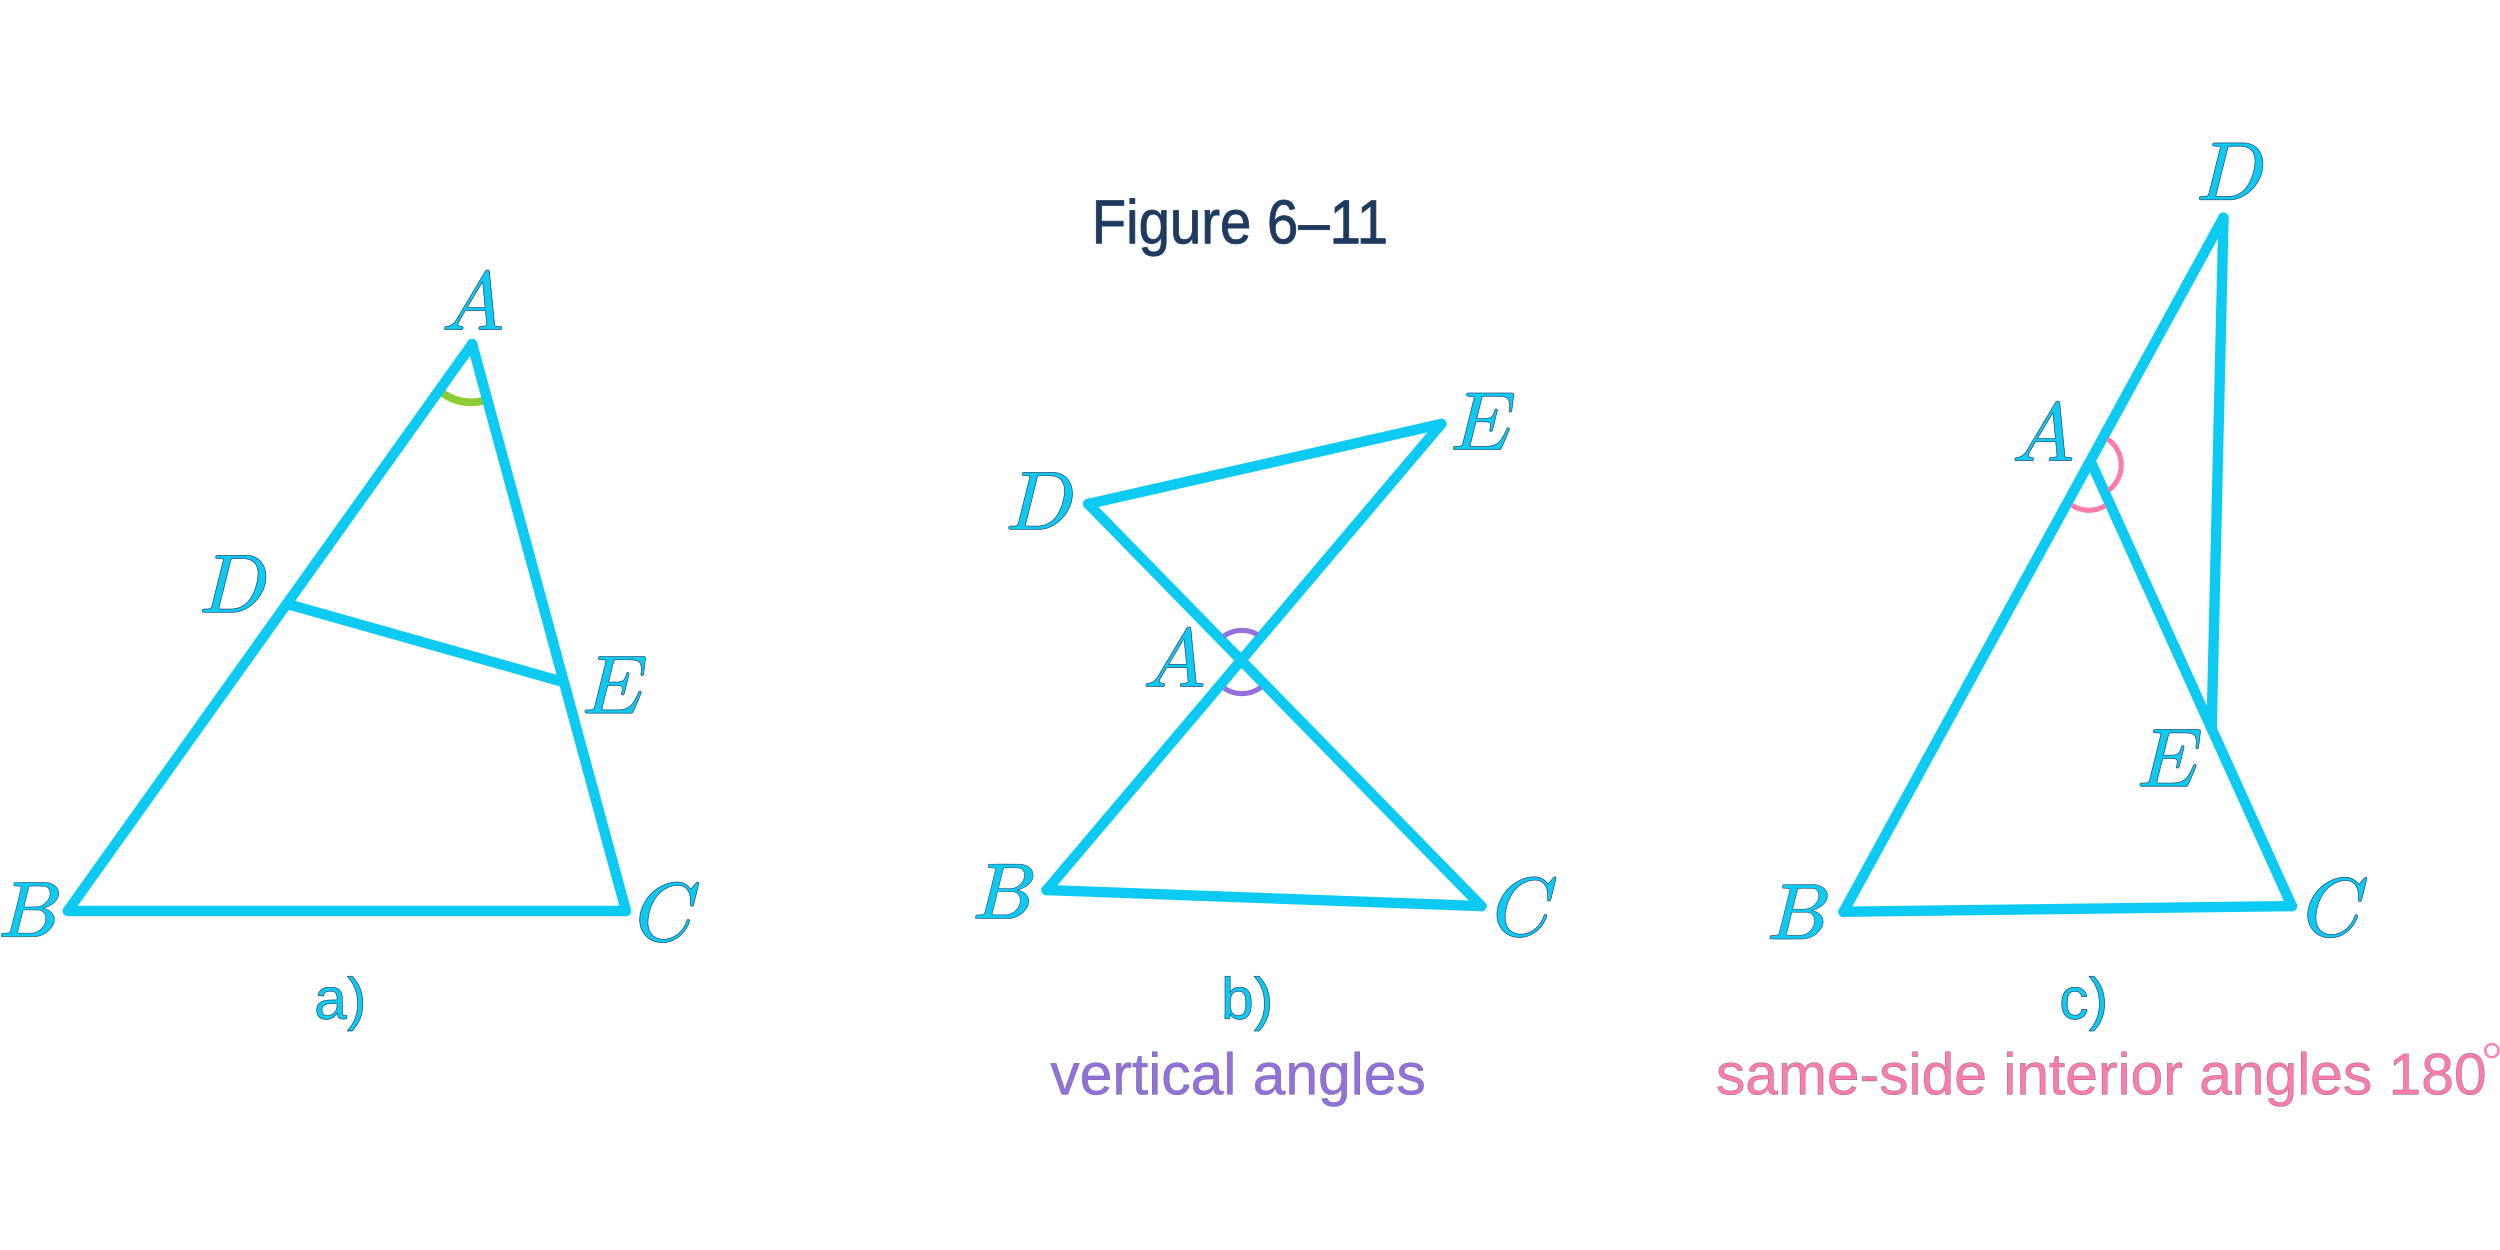
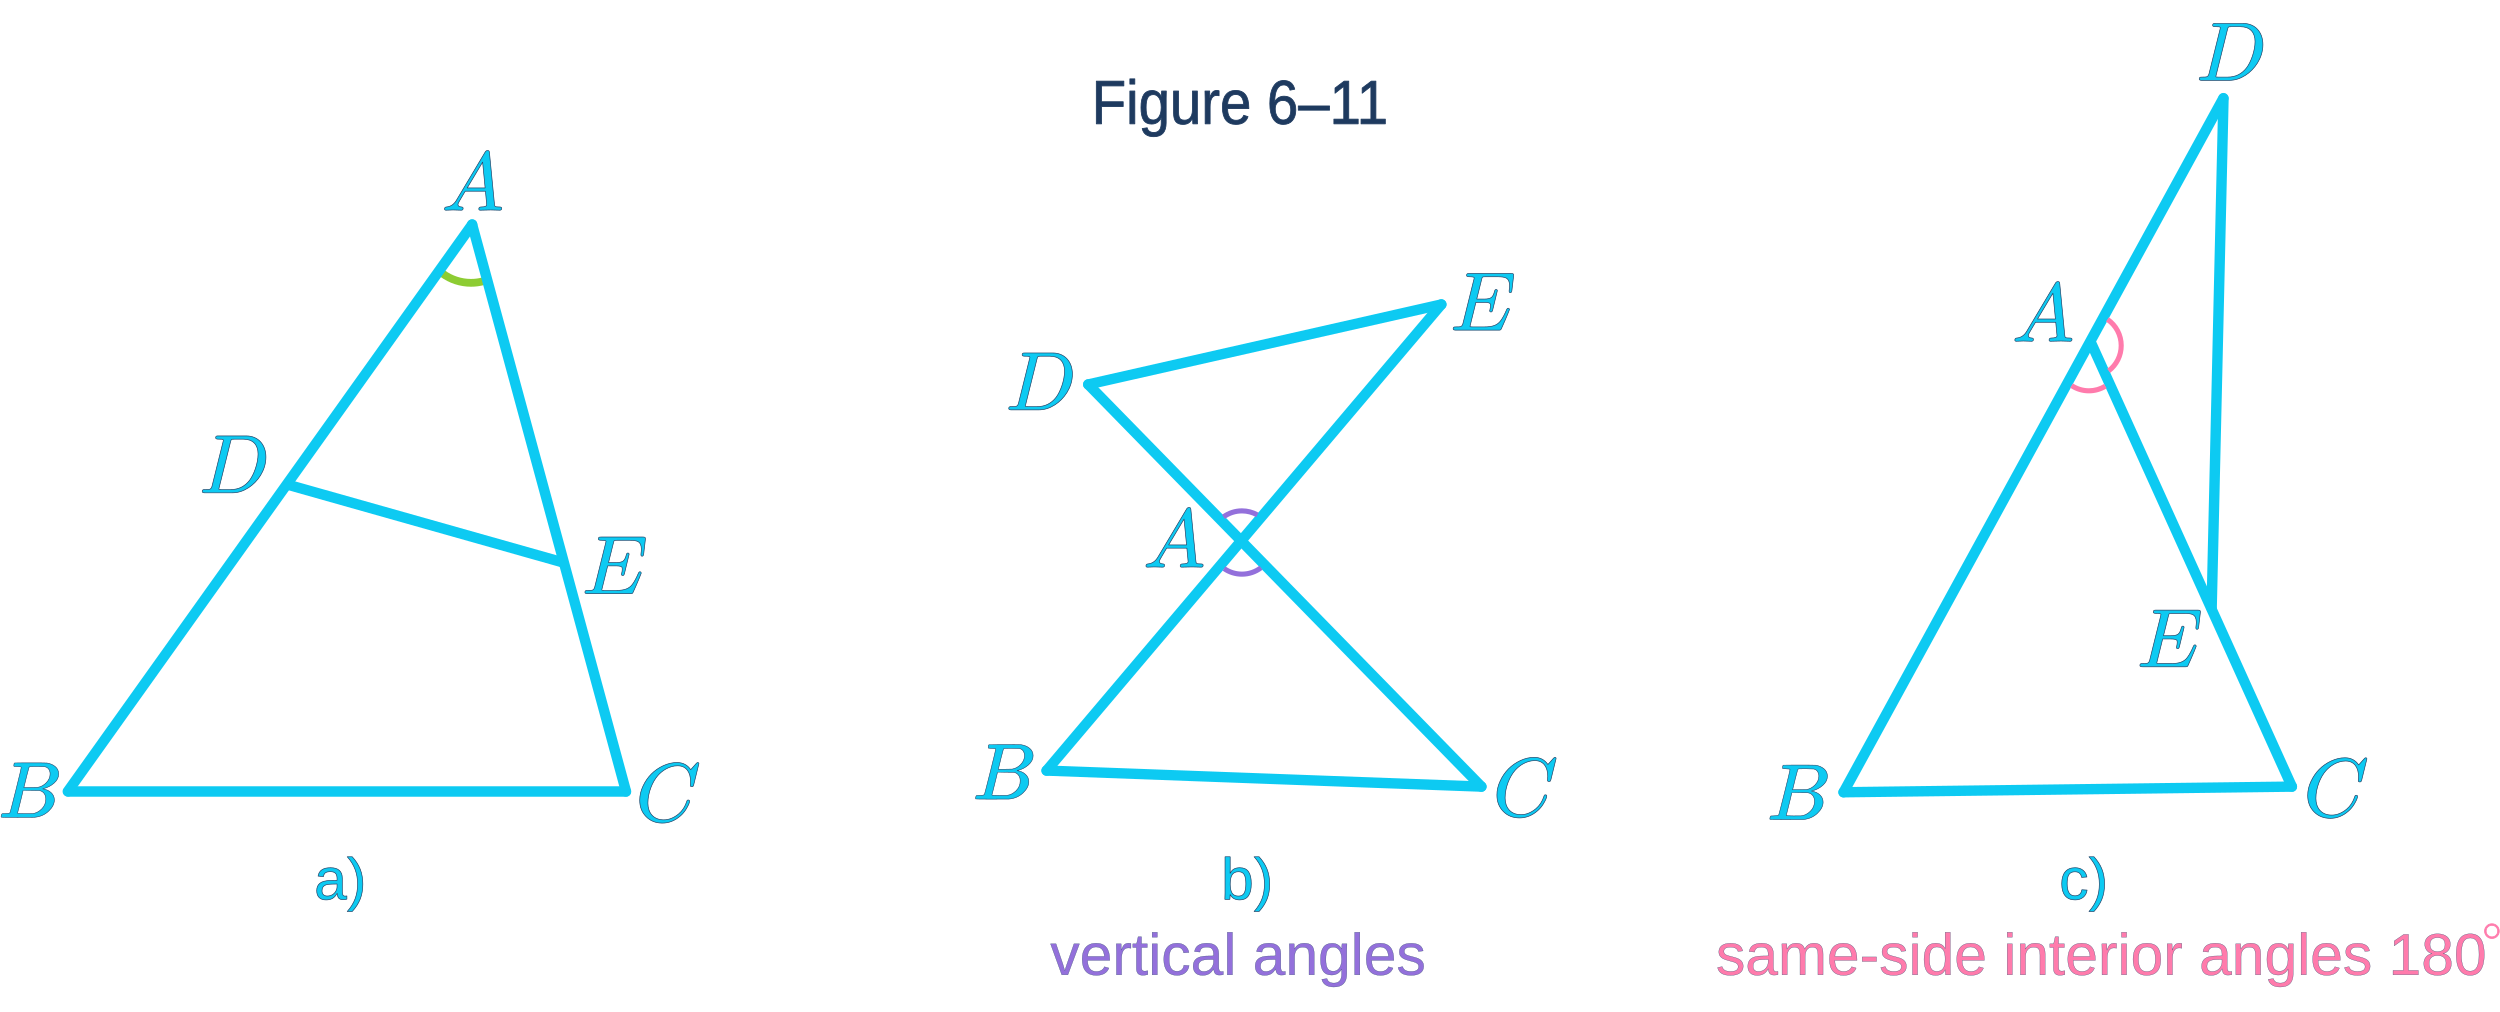
- <svg xmlns="http://www.w3.org/2000/svg" width="512" height="256" viewBox="0 0 3835 1480" version="1.1" xml:space="preserve" style="fill-rule:evenodd;clip-rule:evenodd;stroke-linejoin:round;stroke-miterlimit:2;">
+ <svg xmlns="http://www.w3.org/2000/svg" width="680" height="275" viewBox="0 0 3835 1480" version="1.1" xml:space="preserve" style="fill-rule:evenodd;clip-rule:evenodd;stroke-linejoin:round;stroke-miterlimit:2;">
  <g>
    <g>
      <path id="MJX-51-NCM-I-1D434" d="M694.973,286.614c2.301,0 10.226,0.384 12.655,0.384c1.917,-0 2.812,-1.023 2.812,-2.94c0,-1.15 -0.767,-1.917 -2.428,-2.045c-3.707,-0.128 -5.497,-1.406 -5.497,-3.835c0,-1.151 1.15,-3.707 3.579,-7.542c3.451,-5.752 5.88,-9.97 7.542,-12.783l31.062,0c-0,0.895 0.128,2.685 0.511,5.497c0.895,9.331 1.406,14.444 1.406,15.084c0,2.428 -2.812,3.579 -8.564,3.579c-2.429,-0 -3.579,1.022 -3.579,3.068c-0,1.278 0.767,1.917 2.301,1.917c3.067,-0 12.782,-0.384 15.85,-0.384c2.557,0 11.632,0.384 14.189,0.384c1.917,-0 2.812,-1.023 2.812,-3.068c0,-1.278 -1.15,-1.917 -3.451,-1.917c-3.579,-0 -5.753,-0.256 -6.392,-0.639c-0.639,-0.384 -1.15,-1.534 -1.278,-3.452l-7.67,-78.997c-0.383,-2.428 -0.255,-3.451 -2.94,-3.451c-1.533,0 -2.812,0.767 -3.706,2.429l-43.973,73.756c-3.835,6.391 -8.948,9.842 -15.211,10.354c-2.045,0.128 -3.068,1.15 -3.068,3.068c-0,1.278 0.767,1.917 2.173,1.917c2.045,-0 8.82,-0.384 10.865,-0.384m45.379,-73.372l3.835,39.626l-27.483,0l23.648,-39.626Z" style="fill:#0dcaf2;fill-rule:nonzero;stroke:#1e3a5f;stroke-width:1px;" />
    </g>
  </g>
  <g>
    <g>
      <path id="MJX-51-NCM-I-1D4341" d="M1770.96,834.184c2.301,-0 10.226,0.383 12.655,0.383c1.917,0 2.812,-1.022 2.812,-2.94c-0,-1.15 -0.767,-1.917 -2.429,-2.045c-3.707,-0.128 -5.496,-1.406 -5.496,-3.835c-0,-1.15 1.15,-3.707 3.579,-7.542c3.451,-5.752 5.88,-9.97 7.541,-12.782l31.062,-0c0,0.895 0.128,2.684 0.512,5.496c0.894,9.332 1.406,14.445 1.406,15.084c-0,2.429 -2.812,3.579 -8.565,3.579c-2.428,0 -3.579,1.023 -3.579,3.068c0,1.278 0.767,1.917 2.301,1.917c3.068,0 12.783,-0.383 15.851,-0.383c2.556,-0 11.632,0.383 14.188,0.383c1.918,0 2.813,-1.022 2.813,-3.068c-0,-1.278 -1.151,-1.917 -3.452,-1.917c-3.579,0 -5.752,-0.256 -6.391,-0.639c-0.639,-0.384 -1.151,-1.534 -1.278,-3.451l-7.67,-78.997c-0.383,-2.429 -0.256,-3.452 -2.94,-3.452c-1.534,0 -2.812,0.767 -3.707,2.429l-43.972,73.756c-3.835,6.391 -8.948,9.843 -15.212,10.354c-2.045,0.128 -3.068,1.15 -3.068,3.068c0,1.278 0.767,1.917 2.174,1.917c2.045,0 8.82,-0.383 10.865,-0.383m45.378,-73.373l3.835,39.627l-27.483,-0l23.648,-39.627Z" style="fill:#0dcaf2;fill-rule:nonzero;stroke:#1e3a5f;stroke-width:1px;" />
    </g>
  </g>
  <g>
    <g>
      <path id="MJX-51-NCM-I-1D4342" d="M3103.81,487.658c2.301,0 10.226,0.384 12.655,0.384c1.917,-0 2.812,-1.023 2.812,-2.94c0,-1.151 -0.767,-1.918 -2.429,-2.045c-3.707,-0.128 -5.496,-1.407 -5.496,-3.835c-0,-1.151 1.15,-3.707 3.579,-7.542c3.451,-5.752 5.88,-9.97 7.542,-12.783l31.062,0c-0,0.895 0.127,2.685 0.511,5.497c0.895,9.331 1.406,14.444 1.406,15.083c0,2.429 -2.812,3.58 -8.564,3.58c-2.429,-0 -3.58,1.022 -3.58,3.067c0,1.279 0.767,1.918 2.301,1.918c3.068,-0 12.783,-0.384 15.851,-0.384c2.556,0 11.632,0.384 14.189,0.384c1.917,-0 2.812,-1.023 2.812,-3.068c-0,-1.278 -1.151,-1.917 -3.452,-1.917c-3.579,-0 -5.752,-0.256 -6.391,-0.64c-0.639,-0.383 -1.15,-1.534 -1.278,-3.451l-7.67,-78.997c-0.383,-2.428 -0.255,-3.451 -2.94,-3.451c-1.534,-0 -2.812,0.767 -3.707,2.429l-43.972,73.756c-3.835,6.391 -8.948,9.842 -15.211,10.354c-2.046,0.127 -3.068,1.15 -3.068,3.067c-0,1.279 0.767,1.918 2.173,1.918c2.045,-0 8.82,-0.384 10.865,-0.384m45.379,-73.372l3.834,39.626l-27.482,0l23.648,-39.626Z" style="fill:#0dcaf2;fill-rule:nonzero;stroke:#1e3a5f;stroke-width:1px;" />
    </g>
  </g>
  <g>
    <g>
      <path id="MJX-51-NCM-I-1D436" d="M993.855,1196.49c0,-16.361 7.158,-32.979 15.212,-42.182c6.519,-7.542 17.767,-15.084 30.422,-15.084c13.294,0 19.813,10.098 19.813,23.904c0,1.15 -0.383,5.241 -0.383,6.391c-0,1.15 0.767,1.79 2.429,1.79c0.639,-0 1.15,-0.128 1.534,-0.256c0.639,-0.895 1.022,-1.79 1.278,-2.684l7.925,-32.341c0,-1.15 -0.639,-1.789 -1.917,-1.789c-0.512,-0 -1.279,0.511 -2.301,1.662l-8.309,9.331c-4.985,-7.286 -12.016,-10.993 -21.091,-10.993c-7.031,-0 -13.933,1.662 -20.964,4.857c-14.189,6.647 -24.543,17.129 -31.19,31.446c-3.323,7.03 -4.985,14.188 -4.985,21.475c0,10.226 3.196,18.534 9.715,25.181c6.519,6.647 14.828,9.971 25.054,9.971c10.098,-0 19.302,-3.707 27.611,-10.993c3.451,-2.94 6.391,-6.519 8.82,-10.482c3.451,-5.752 5.24,-9.715 5.24,-12.144c0,-1.15 -0.639,-1.789 -2.045,-1.789c-1.15,-0 -1.789,0.511 -2.045,1.662c-2.684,8.308 -6.903,14.955 -12.655,19.685c-7.286,6.008 -14.956,9.076 -22.881,9.076c-15.339,-0 -24.287,-10.354 -24.287,-25.694Z" style="fill:#0dcaf2;fill-rule:nonzero;stroke:#1e3a5f;stroke-width:1px;" />
    </g>
  </g>
  <g>
    <g>
      <path id="MJX-51-NCM-I-1D4361" d="M2308.8,1188.55c-0,-16.362 7.158,-32.979 15.211,-42.183c6.519,-7.541 17.768,-15.083 30.423,-15.083c13.294,-0 19.813,10.098 19.813,23.904c0,1.15 -0.383,5.24 -0.383,6.391c-0,1.15 0.767,1.789 2.428,1.789c0.639,0 1.151,-0.127 1.534,-0.255c0.639,-0.895 1.023,-1.79 1.279,-2.685l7.925,-32.34c-0,-1.15 -0.639,-1.789 -1.918,-1.789c-0.511,-0 -1.278,0.511 -2.3,1.661l-8.309,9.332c-4.985,-7.286 -12.016,-10.993 -21.092,-10.993c-7.03,-0 -13.933,1.661 -20.963,4.857c-14.189,6.647 -24.543,17.129 -31.19,31.445c-3.323,7.031 -4.985,14.189 -4.985,21.475c-0,10.226 3.196,18.535 9.715,25.182c6.519,6.647 14.828,9.971 25.054,9.971c10.098,-0 19.302,-3.707 27.61,-10.993c3.452,-2.94 6.392,-6.52 8.82,-10.482c3.452,-5.752 5.241,-9.715 5.241,-12.144c0,-1.15 -0.639,-1.789 -2.045,-1.789c-1.15,-0 -1.79,0.511 -2.045,1.661c-2.685,8.309 -6.903,14.956 -12.655,19.686c-7.286,6.008 -14.956,9.075 -22.881,9.075c-15.339,0 -24.287,-10.354 -24.287,-25.693Z" style="fill:#0dcaf2;fill-rule:nonzero;stroke:#1e3a5f;stroke-width:1px;" />
    </g>
  </g>
  <g>
    <g>
      <path id="MJX-51-NCM-I-1D4362" d="M3552.55,1189.2c0,-16.362 7.159,-32.979 15.212,-42.183c6.519,-7.542 17.768,-15.083 30.422,-15.083c13.294,-0 19.814,10.098 19.814,23.903c-0,1.151 -0.384,5.241 -0.384,6.392c0,1.15 0.767,1.789 2.429,1.789c0.639,0 1.15,-0.128 1.534,-0.255c0.639,-0.895 1.022,-1.79 1.278,-2.685l7.925,-32.34c0,-1.15 -0.639,-1.79 -1.917,-1.79c-0.511,0 -1.278,0.512 -2.301,1.662l-8.309,9.332c-4.985,-7.287 -12.015,-10.994 -21.091,-10.994c-7.031,0 -13.933,1.662 -20.964,4.858c-14.189,6.647 -24.542,17.129 -31.189,31.445c-3.324,7.031 -4.986,14.189 -4.986,21.475c0,10.226 3.196,18.535 9.715,25.182c6.519,6.647 14.828,9.97 25.054,9.97c10.098,0 19.302,-3.707 27.611,-10.993c3.451,-2.94 6.391,-6.519 8.82,-10.481c3.451,-5.753 5.241,-9.715 5.241,-12.144c-0,-1.15 -0.639,-1.79 -2.046,-1.79c-1.15,0 -1.789,0.512 -2.045,1.662c-2.684,8.309 -6.902,14.956 -12.655,19.686c-7.286,6.007 -14.955,9.075 -22.881,9.075c-15.339,0 -24.287,-10.354 -24.287,-25.693Z" style="fill:#0dcaf2;fill-rule:nonzero;stroke:#1e3a5f;stroke-width:1px;" />
    </g>
  </g>
  <g>
    <g>
      <path id="MJX-51-NCM-I-1D437" d="M377.602,633.226l-42.439,-0c-2.94,-0 -4.346,0.127 -4.346,2.94c0,1.406 1.406,2.045 4.218,2.045c2.557,-0 7.67,-0.384 7.67,1.662c-0,0.255 -0.128,1.022 -0.511,2.301l-16.873,67.875c-0.64,2.813 -1.918,4.474 -3.835,5.114c-0.895,0.255 -3.196,0.383 -7.159,0.383c-2.812,-0 -4.09,0.256 -4.09,2.94c-0,1.406 1.406,2.045 4.09,2.045l41.8,0c8.692,0 17.001,-2.556 25.054,-7.797c13.677,-8.82 26.716,-26.077 26.716,-47.04c-0,-18.919 -11.633,-32.468 -30.295,-32.468m18.279,27.738c-0,14.444 -6.519,31.957 -13.166,40.521c-7.286,9.331 -16.873,14.061 -28.889,14.061l-14.189,-0c-1.406,-0 -2.301,-0 -2.812,-0.128c-0.767,0 -1.151,-0.255 -1.151,-0.639c0,-0.256 0.256,-1.15 0.64,-2.812l17.256,-69.41c1.151,-4.218 1.023,-4.346 6.392,-4.346l13.549,-0c14.317,-0 22.37,8.436 22.37,22.753Z" style="fill:#0dcaf2;fill-rule:nonzero;stroke:#1e3a5f;stroke-width:1px;" />
    </g>
  </g>
  <g>
    <g>
      <path id="MJX-51-NCM-I-1D4371" d="M1614.76,505.985l-42.438,-0c-2.94,-0 -4.346,0.128 -4.346,2.94c-0,1.406 1.406,2.045 4.218,2.045c2.557,-0 7.67,-0.384 7.67,1.662c-0,0.255 -0.128,1.022 -0.512,2.301l-16.873,67.876c-0.639,2.812 -1.917,4.473 -3.835,5.113c-0.894,0.255 -3.195,0.383 -7.158,0.383c-2.812,0 -4.09,0.256 -4.09,2.94c-0,1.406 1.406,2.045 4.09,2.045l41.799,0c8.693,0 17.001,-2.556 25.054,-7.797c13.678,-8.82 26.716,-26.077 26.716,-47.04c0,-18.919 -11.632,-32.468 -30.295,-32.468m18.279,27.738c0,14.444 -6.519,31.957 -13.166,40.521c-7.286,9.331 -16.873,14.061 -28.889,14.061l-14.188,0c-1.406,0 -2.301,0 -2.812,-0.128c-0.767,0 -1.151,-0.255 -1.151,-0.639c0,-0.256 0.256,-1.15 0.639,-2.812l17.257,-69.41c1.15,-4.218 1.022,-4.346 6.391,-4.346l13.55,-0c14.316,-0 22.369,8.436 22.369,22.753Z" style="fill:#0dcaf2;fill-rule:nonzero;stroke:#1e3a5f;stroke-width:1px;" />
    </g>
  </g>
  <g>
    <g>
      <path id="MJX-51-NCM-I-1D4372" d="M3440.98,0.5l-42.438,0c-2.94,0 -4.346,0.128 -4.346,2.94c-0,1.406 1.406,2.045 4.218,2.045c2.556,0 7.67,-0.383 7.67,1.662c-0,0.256 -0.128,1.023 -0.512,2.301l-16.873,67.876c-0.639,2.812 -1.917,4.474 -3.835,5.113c-0.894,0.256 -3.195,0.383 -7.158,0.383c-2.812,0 -4.09,0.256 -4.09,2.94c-0,1.406 1.406,2.046 4.09,2.046l41.799,-0c8.693,-0 17.001,-2.557 25.054,-7.798c13.678,-8.82 26.716,-26.076 26.716,-47.04c0,-18.918 -11.632,-32.468 -30.295,-32.468m18.279,27.738c0,14.445 -6.519,31.957 -13.166,40.521c-7.286,9.332 -16.873,14.061 -28.889,14.061l-14.188,0c-1.406,0 -2.301,0 -2.812,-0.127c-0.767,-0 -1.151,-0.256 -1.151,-0.64c0,-0.255 0.256,-1.15 0.639,-2.812l17.257,-69.41c1.15,-4.218 1.022,-4.346 6.391,-4.346l13.55,0c14.316,0 22.369,8.437 22.369,22.753Z" style="fill:#0dcaf2;fill-rule:nonzero;stroke:#1e3a5f;stroke-width:1px;" />
    </g>
  </g>
  <g>
    <g>
      <path id="MJX-51-NCM-I-1D438" d="M917.876,791.399c-0,1.279 1.406,1.918 4.09,1.918c5.113,-0 7.67,0.511 7.67,1.662c0,0.383 -0.256,1.278 -0.639,2.94l-16.618,66.853c-0.639,2.812 -1.917,4.474 -3.834,5.113c-0.895,0.256 -3.196,0.384 -7.159,0.384c-2.812,-0 -4.09,0.255 -4.09,2.94c-0,1.406 1.406,2.045 4.09,2.045l65.575,-0c3.068,-0 3.324,-0.256 4.347,-2.429l5.113,-11.504c3.451,-7.926 5.88,-13.806 7.286,-17.768c-0.256,-1.151 -0.639,-1.918 -2.046,-1.918c-0.894,0 -1.661,0.639 -2.173,1.79c-3.195,7.542 -6.263,13.294 -9.331,17.384c-5.113,6.903 -12.655,9.46 -24.67,9.46l-18.535,-0c-1.279,-0 -2.173,-0 -2.685,-0.128c-0.767,-0 -1.15,-0.256 -1.15,-0.639c-0,-0.256 0.256,-1.151 0.639,-2.813l8.437,-34.129l12.143,-0c6.008,-0 9.204,0.767 9.843,2.428c0.255,0.64 0.383,1.534 0.383,2.813c0,1.661 -0.255,3.707 -0.895,6.135c-0.255,0.639 -0.383,1.151 -0.383,1.534c-0,1.278 0.767,1.918 2.173,1.918c1.15,-0 1.917,-1.023 2.429,-2.94l7.158,-29.656c0,-1.279 -0.639,-1.918 -2.045,-1.918c-1.023,0 -1.79,0.895 -2.173,2.685c-1.279,4.985 -2.94,8.181 -5.113,9.715c-2.173,1.533 -5.753,2.3 -10.993,2.3l-11.249,0l7.414,-29.783c1.022,-4.346 1.022,-4.474 6.391,-4.474l17.768,-0c6.519,-0 10.993,0.639 13.422,1.917c3.579,1.918 5.369,5.752 5.369,11.505c-0,2.173 -0.128,4.474 -0.512,6.647c0,0.255 0,0.639 -0.128,1.15l0,1.151c0,1.406 0.64,2.045 1.918,2.045c1.278,-0 2.045,-1.151 2.301,-3.579l2.556,-21.859c0.384,-3.579 -0.511,-3.962 -3.962,-3.962l-63.786,-0c-2.94,-0 -4.346,0.127 -4.346,3.067Z" style="fill:#0dcaf2;fill-rule:nonzero;stroke:#1e3a5f;stroke-width:1px;" />
    </g>
  </g>
  <g>
    <g>
      <path id="MJX-51-NCM-I-1D4381" d="M2249.73,387.141c-0,1.278 1.406,1.917 4.09,1.917c5.113,0 7.67,0.511 7.67,1.662c-0,0.383 -0.256,1.278 -0.64,2.94l-16.617,66.853c-0.639,2.812 -1.917,4.474 -3.835,5.113c-0.895,0.256 -3.195,0.384 -7.158,0.384c-2.812,-0 -4.091,0.255 -4.091,2.94c0,1.406 1.407,2.045 4.091,2.045l65.575,0c3.068,0 3.323,-0.256 4.346,-2.429l5.113,-11.504c3.451,-7.925 5.88,-13.805 7.286,-17.768c-0.255,-1.15 -0.639,-1.917 -2.045,-1.917c-0.895,-0 -1.662,0.639 -2.173,1.789c-3.196,7.542 -6.264,13.294 -9.331,17.385c-5.113,6.902 -12.655,9.459 -24.671,9.459l-18.535,-0c-1.278,-0 -2.173,-0 -2.684,-0.128c-0.767,-0 -1.151,-0.256 -1.151,-0.639c0,-0.256 0.256,-1.151 0.64,-2.812l8.436,-34.13l12.144,-0c6.008,-0 9.203,0.767 9.842,2.429c0.256,0.639 0.384,1.534 0.384,2.812c-0,1.662 -0.256,3.707 -0.895,6.136c-0.256,0.639 -0.383,1.15 -0.383,1.533c-0,1.279 0.766,1.918 2.173,1.918c1.15,-0 1.917,-1.023 2.428,-2.94l7.159,-29.656c-0,-1.278 -0.64,-1.917 -2.046,-1.917c-1.022,-0 -1.789,0.894 -2.173,2.684c-1.278,4.985 -2.94,8.181 -5.113,9.715c-2.173,1.534 -5.752,2.301 -10.993,2.301l-11.249,-0l7.414,-29.784c1.023,-4.346 1.023,-4.474 6.392,-4.474l17.768,0c6.519,0 10.993,0.639 13.421,1.918c3.58,1.917 5.369,5.752 5.369,11.504c0,2.173 -0.128,4.474 -0.511,6.647c-0,0.256 -0,0.639 -0.128,1.15l-0,1.151c-0,1.406 0.639,2.045 1.917,2.045c1.279,0 2.046,-1.15 2.301,-3.579l2.557,-21.858c0.383,-3.58 -0.512,-3.963 -3.963,-3.963l-63.785,-0c-2.94,-0 -4.346,0.128 -4.346,3.068Z" style="fill:#0dcaf2;fill-rule:nonzero;stroke:#1e3a5f;stroke-width:1px;" />
    </g>
  </g>
  <g>
    <g>
      <path id="MJX-51-NCM-I-1D4382" d="M3303.19,903.554c0,1.278 1.407,1.917 4.091,1.917c5.113,0 7.67,0.511 7.67,1.662c-0,0.383 -0.256,1.278 -0.64,2.94l-16.617,66.853c-0.639,2.812 -1.917,4.474 -3.835,5.113c-0.895,0.256 -3.196,0.384 -7.158,0.384c-2.812,-0 -4.091,0.255 -4.091,2.94c0,1.406 1.406,2.045 4.091,2.045l65.575,-0c3.068,-0 3.323,-0.256 4.346,-2.429l5.113,-11.504c3.451,-7.925 5.88,-13.805 7.286,-17.768c-0.255,-1.15 -0.639,-1.917 -2.045,-1.917c-0.895,-0 -1.662,0.639 -2.173,1.789c-3.196,7.542 -6.264,13.294 -9.331,17.385c-5.113,6.902 -12.655,9.459 -24.671,9.459l-18.535,-0c-1.278,-0 -2.173,-0 -2.684,-0.128c-0.767,-0 -1.151,-0.256 -1.151,-0.639c0,-0.256 0.256,-1.151 0.64,-2.812l8.436,-34.13l12.144,-0c6.007,-0 9.203,0.767 9.842,2.429c0.256,0.639 0.384,1.533 0.384,2.812c-0,1.662 -0.256,3.707 -0.895,6.135c-0.256,0.64 -0.384,1.151 -0.384,1.534c0,1.279 0.767,1.918 2.174,1.918c1.15,-0 1.917,-1.023 2.428,-2.94l7.159,-29.656c-0,-1.278 -0.64,-1.917 -2.046,-1.917c-1.022,-0 -1.789,0.894 -2.173,2.684c-1.278,4.985 -2.94,8.181 -5.113,9.715c-2.173,1.534 -5.752,2.301 -10.993,2.301l-11.249,-0l7.414,-29.784c1.023,-4.346 1.023,-4.474 6.392,-4.474l17.768,0c6.519,0 10.993,0.639 13.421,1.917c3.579,1.918 5.369,5.753 5.369,11.505c0,2.173 -0.128,4.474 -0.511,6.647c-0,0.256 -0,0.639 -0.128,1.15l-0,1.151c-0,1.406 0.639,2.045 1.917,2.045c1.279,-0 2.046,-1.15 2.301,-3.579l2.557,-21.859c0.383,-3.579 -0.512,-3.962 -3.963,-3.962l-63.785,-0c-2.94,-0 -4.347,0.128 -4.347,3.068Z" style="fill:#0dcaf2;fill-rule:nonzero;stroke:#1e3a5f;stroke-width:1px;" />
    </g>
  </g>
  <g>
    <g>
      <path d="M25.719,1140.38c-2.204,-0 -3.51,-0.041 -3.918,-0.123c-0.409,-0.081 -0.613,-0.53 -0.613,-1.347c0,-2.204 0.449,-3.551 1.347,-4.041c0.082,-0.081 5.388,-0.122 15.919,-0.122c21.144,-0 32.288,0.082 33.431,0.245c5.143,0.816 9.429,2.653 12.857,5.51c3.429,2.858 5.184,6.613 5.266,11.266c-0,5.225 -2.368,9.919 -7.103,14.082c-4.734,4.164 -10.163,6.98 -16.286,8.45l-1.225,0.367c5.225,0.735 9.511,2.613 12.858,5.633c3.347,3.021 5.062,6.776 5.143,11.266c0,5.959 -2.939,11.715 -8.816,17.266c-5.878,5.551 -13.103,8.694 -21.675,9.429c-0.571,0.082 -9.184,0.123 -25.838,0.123c-16.327,-0 -24.613,-0.082 -24.858,-0.245c-0.327,-0.245 -0.49,-0.572 -0.49,-0.98c-0,-0.571 0.082,-1.143 0.245,-1.714c0.408,-1.551 0.816,-2.409 1.224,-2.572c0.327,-0.082 0.939,-0.122 1.837,-0.122l0.735,-0c2.204,-0 4.653,-0.123 7.347,-0.368c1.143,-0.245 1.919,-0.734 2.327,-1.469c0.245,-0.327 3.184,-11.674 8.817,-34.043c5.633,-22.368 8.449,-34.164 8.449,-35.389c-0,-0.571 -2.327,-0.939 -6.98,-1.102Zm51.186,11.388c0,-2.449 -0.612,-4.735 -1.837,-6.857c-1.224,-2.123 -3.224,-3.511 -6,-4.164c-0.571,-0.163 -4.327,-0.285 -11.266,-0.367l-5.143,-0c-1.796,-0 -3.225,0.041 -4.286,0.122l-1.592,0c-1.224,0.082 -2,0.49 -2.326,1.225c-0.164,0.326 -1.47,5.225 -3.919,14.694c0,0.245 -0.041,0.49 -0.122,0.735l-3.796,15.429l9.918,0c6.613,0 10.409,-0.081 11.389,-0.244c4.898,-0.817 9.265,-3.184 13.102,-7.103c3.837,-3.918 5.797,-8.408 5.878,-13.47Zm-6.612,38.573c-0,-3.592 -0.939,-6.571 -2.817,-8.939c-1.878,-2.367 -4.327,-3.755 -7.347,-4.163c-0.49,-0.082 -3.878,-0.123 -10.164,-0.123c-9.633,0 -14.49,0.041 -14.572,0.123c0,0.163 -0.694,3.143 -2.082,8.939c-1.388,5.796 -2.816,11.552 -4.286,17.266l-2.204,8.572c0,0.326 0.49,0.49 1.47,0.49c0.979,-0 4.286,0.081 9.918,0.245c7.266,-0 11.185,-0.041 11.756,-0.123c5.062,-0.571 9.715,-2.939 13.96,-7.102c4.245,-4.164 6.368,-9.225 6.368,-15.185Z" style="fill:#0dcaf2;fill-rule:nonzero;stroke:#1e3a5f;stroke-width:0.83px;stroke-linejoin:miter;stroke-miterlimit:4;" />
    </g>
  </g>
  <g>
    <g>
      <path d="M1520.48,1112.39c-2.204,0 -3.51,-0.041 -3.918,-0.122c-0.409,-0.082 -0.613,-0.531 -0.613,-1.347c0,-2.205 0.449,-3.552 1.347,-4.041c0.082,-0.082 5.388,-0.123 15.919,-0.123c21.144,0 32.288,0.082 33.431,0.245c5.143,0.816 9.429,2.653 12.857,5.511c3.429,2.857 5.184,6.612 5.266,11.265c-0,5.225 -2.368,9.919 -7.102,14.083c-4.735,4.163 -10.164,6.98 -16.287,8.449l-1.225,0.367c5.225,0.735 9.511,2.613 12.858,5.633c3.347,3.021 5.062,6.776 5.143,11.266c0,5.96 -2.939,11.715 -8.816,17.266c-5.878,5.552 -13.103,8.695 -21.675,9.429c-0.571,0.082 -9.184,0.123 -25.838,0.123c-16.327,-0 -24.613,-0.082 -24.858,-0.245c-0.327,-0.245 -0.49,-0.572 -0.49,-0.98c0,-0.571 0.082,-1.143 0.245,-1.714c0.408,-1.551 0.816,-2.408 1.225,-2.572c0.326,-0.081 0.938,-0.122 1.836,-0.122l0.735,-0c2.204,-0 4.653,-0.123 7.347,-0.368c1.143,-0.244 1.919,-0.734 2.327,-1.469c0.245,-0.327 3.184,-11.674 8.817,-34.042c5.633,-22.369 8.449,-34.165 8.449,-35.39c0,-0.571 -2.327,-0.939 -6.98,-1.102Zm51.186,11.388c0,-2.449 -0.612,-4.735 -1.837,-6.857c-1.224,-2.123 -3.224,-3.51 -6,-4.164c-0.571,-0.163 -4.327,-0.285 -11.266,-0.367l-5.143,0c-1.796,0 -3.224,0.041 -4.286,0.123l-1.592,-0c-1.224,0.081 -2,0.489 -2.326,1.224c-0.164,0.327 -1.47,5.225 -3.919,14.695c0,0.245 -0.041,0.489 -0.122,0.734l-3.796,15.43l9.918,-0c6.613,-0 10.409,-0.082 11.389,-0.245c4.898,-0.817 9.265,-3.184 13.102,-7.103c3.837,-3.918 5.797,-8.408 5.878,-13.47Zm-6.612,38.574c-0,-3.592 -0.939,-6.572 -2.817,-8.94c-1.877,-2.367 -4.327,-3.755 -7.347,-4.163c-0.49,-0.082 -3.878,-0.123 -10.164,-0.123c-9.633,0 -14.49,0.041 -14.572,0.123c0,0.163 -0.694,3.143 -2.082,8.939c-1.387,5.796 -2.816,11.552 -4.286,17.266l-2.204,8.572c0,0.327 0.49,0.49 1.47,0.49c0.979,-0 4.286,0.082 9.919,0.245c7.265,-0 11.184,-0.041 11.755,-0.123c5.062,-0.571 9.715,-2.939 13.96,-7.102c4.245,-4.163 6.368,-9.225 6.368,-15.184Z" style="fill:#0dcaf2;fill-rule:nonzero;stroke:#1e3a5f;stroke-width:0.83px;stroke-linejoin:miter;stroke-miterlimit:4;" />
    </g>
  </g>
  <g>
    <g>
      <path d="M2738.95,1143.78c-2.204,-0 -3.51,-0.041 -3.918,-0.123c-0.408,-0.082 -0.613,-0.531 -0.613,-1.347c0,-2.204 0.449,-3.551 1.347,-4.041c0.082,-0.082 5.388,-0.122 15.92,-0.122c21.143,-0 32.287,0.081 33.43,0.245c5.143,0.816 9.429,2.653 12.857,5.51c3.429,2.857 5.184,6.613 5.266,11.266c-0,5.225 -2.368,9.919 -7.102,14.082c-4.735,4.164 -10.164,6.98 -16.287,8.45l-1.224,0.367c5.224,0.735 9.51,2.612 12.857,5.633c3.347,3.02 5.062,6.776 5.143,11.266c0,5.959 -2.939,11.714 -8.816,17.266c-5.878,5.551 -13.103,8.694 -21.675,9.429c-0.571,0.081 -9.184,0.122 -25.838,0.122c-16.327,0 -24.613,-0.081 -24.858,-0.245c-0.327,-0.245 -0.49,-0.571 -0.49,-0.979c0,-0.572 0.082,-1.143 0.245,-1.715c0.408,-1.551 0.816,-2.408 1.225,-2.571c0.326,-0.082 0.938,-0.123 1.836,-0.123l0.735,0c2.204,0 4.653,-0.122 7.347,-0.367c1.143,-0.245 1.919,-0.735 2.327,-1.47c0.245,-0.326 3.184,-11.674 8.817,-34.042c5.633,-22.368 8.449,-34.165 8.449,-35.389c0,-0.572 -2.326,-0.939 -6.98,-1.102Zm51.186,11.388c0,-2.449 -0.612,-4.735 -1.837,-6.858c-1.224,-2.122 -3.224,-3.51 -6,-4.163c-0.571,-0.163 -4.327,-0.286 -11.266,-0.367l-5.143,-0c-1.796,-0 -3.224,0.04 -4.286,0.122l-1.592,0c-1.224,0.082 -2,0.49 -2.326,1.225c-0.163,0.326 -1.47,5.224 -3.919,14.694c0,0.245 -0.041,0.49 -0.122,0.735l-3.796,15.429l9.919,0c6.612,0 10.408,-0.081 11.388,-0.245c4.898,-0.816 9.266,-3.184 13.102,-7.102c3.837,-3.919 5.797,-8.409 5.878,-13.47Zm-6.612,38.573c-0,-3.592 -0.939,-6.572 -2.817,-8.939c-1.877,-2.368 -4.326,-3.755 -7.347,-4.164c-0.49,-0.081 -3.878,-0.122 -10.164,-0.122c-9.633,-0 -14.49,0.041 -14.572,0.122c0,0.164 -0.694,3.143 -2.082,8.94c-1.387,5.796 -2.816,11.551 -4.285,17.266l-2.205,8.572c0,0.326 0.49,0.489 1.47,0.489c0.979,0 4.286,0.082 9.919,0.245c7.265,0 11.184,-0.041 11.755,-0.122c5.062,-0.572 9.715,-2.939 13.96,-7.103c4.245,-4.163 6.368,-9.224 6.368,-15.184Z" style="fill:#0dcaf2;fill-rule:nonzero;stroke:#1e3a5f;stroke-width:0.83px;stroke-linejoin:miter;stroke-miterlimit:4;" />
    </g>
  </g>
  <path d="M675.235,388.898l7.074,-9.637c11.657,8.556 25.739,13.17 40.197,13.17c5.993,0 11.962,-0.792 17.748,-2.359l3.125,11.539c-6.805,1.841 -13.823,2.775 -20.873,2.775c-17.004,-0 -33.563,-5.426 -47.271,-15.488Z" style="fill:#8dcc33;" />
  <path id="MJX-104-TEX-N-2218" d="M3811.33,1392.79c-0,-2.974 1.101,-5.58 3.302,-7.82c2.201,-2.24 4.847,-3.36 7.937,-3.36c3.089,-0 5.735,1.081 7.936,3.243c2.201,2.164 3.321,4.848 3.36,8.053c0,3.012 -1.081,5.639 -3.245,7.879c-2.162,2.24 -4.827,3.36 -7.994,3.36c-3.09,0 -5.735,-1.101 -7.936,-3.302c-2.202,-2.202 -3.321,-4.885 -3.36,-8.053Zm11.007,-8.806c-2.202,0 -4.191,0.812 -5.967,2.434c-1.777,1.622 -2.664,3.766 -2.664,6.431c-0,2.587 0.868,4.711 2.606,6.371c1.737,1.661 3.843,2.511 6.314,2.549c1.314,0 2.53,-0.25 3.651,-0.753c1.119,-0.502 1.911,-1.003 2.374,-1.506c0.463,-0.502 0.869,-0.984 1.216,-1.449c1.082,-1.428 1.623,-3.165 1.623,-5.212c0,-2.433 -0.83,-4.519 -2.491,-6.257c-1.66,-1.739 -3.881,-2.608 -6.662,-2.608Z" style="fill:#ff7bac;fill-rule:nonzero;stroke:#ff7bac;stroke-width:1.27px;" />
  <text x="482.003px" y="1344.11px" style="font-family:'ArialMT', 'Arial', sans-serif;font-size:90.115px;fill:#0dcaf2;stroke:#1e3a5f;stroke-width:1px;">a)</text>
  <text x="1873.13px" y="1344.11px" style="font-family:'ArialMT', 'Arial', sans-serif;font-size:90.115px;fill:#0dcaf2;stroke:#1e3a5f;stroke-width:1px;">b)</text>
  <text x="3158.89px" y="1344.11px" style="font-family:'ArialMT', 'Arial', sans-serif;font-size:90.115px;fill:#0dcaf2;stroke:#1e3a5f;stroke-width:1px;">c)</text>
  <path d="M724.263,308.988l-620.3,869.61" style="fill:none;stroke:#0dcaf2;stroke-width:15.9px;stroke-linecap:round;stroke-miterlimit:1.5;" />
  <path d="M442.702,708.399l418.548,118.263" style="fill:none;stroke:#0dcaf2;stroke-width:15.9px;stroke-linecap:round;stroke-miterlimit:1.5;" />
  <path d="M724.263,308.988l236.097,869.771" style="fill:none;stroke:#0dcaf2;stroke-width:15.9px;stroke-linecap:round;stroke-miterlimit:1.5;" />
  <path d="M3208.56,492.372l307.205,678.853" style="fill:none;stroke:#0dcaf2;stroke-width:15.9px;stroke-linecap:round;stroke-miterlimit:1.5;" />
  <path d="M3410.81,115.744l-18.145,781.771" style="fill:none;stroke:#0dcaf2;stroke-width:16px;stroke-linecap:round;stroke-miterlimit:1.5;" />
  <path d="M1669.4,554.267l541.614,-122.699" style="fill:none;stroke:#0dcaf2;stroke-width:15.9px;stroke-linecap:round;stroke-miterlimit:1.5;" />
  <path d="M1605.48,1146.62l605.532,-715.057" style="fill:none;stroke:#0dcaf2;stroke-width:15.9px;stroke-linecap:round;stroke-miterlimit:1.5;" />
  <path d="M2272.47,1171.23l-603.073,-616.958" style="fill:none;stroke:#0dcaf2;stroke-width:15.9px;stroke-linecap:round;stroke-miterlimit:1.5;" />
  <path d="M2828.01,1179.86l582.675,-1064.79" style="fill:none;stroke:#0dcaf2;stroke-width:15.9px;stroke-linecap:round;stroke-miterlimit:1.5;" />
  <path d="M2828.01,1179.86l687.757,-8.638" style="fill:none;stroke:#0dcaf2;stroke-width:15.9px;stroke-linecap:round;stroke-miterlimit:1.5;" />
  <path d="M1605.48,1146.62l666.992,24.6" style="fill:none;stroke:#0dcaf2;stroke-width:15.9px;stroke-linecap:round;stroke-miterlimit:1.5;" />
  <path d="M104.897,1178.68l855.095,0" style="fill:none;stroke:#0dcaf2;stroke-width:16.02px;stroke-linecap:round;stroke-miterlimit:1.5;" />
  <path d="M1875.42,839.88l4.452,-6.451c7.432,5.169 16.257,7.939 25.299,7.939c9.667,0 19.07,-3.167 26.784,-9.019l4.712,6.262c-9.069,6.882 -20.128,10.607 -31.496,10.607c-10.632,-0 -21.011,-3.258 -29.751,-9.338Z" style="fill:#9370db;" />
  <path d="M1930.78,751.046l-3.833,6.841c-6.651,-3.756 -14.152,-5.73 -21.782,-5.73c-9.338,-0 -18.438,2.954 -26.007,8.443l-4.577,-6.364c8.901,-6.454 19.603,-9.929 30.584,-9.929c8.972,0 17.795,2.322 25.615,6.739Z" style="fill:#9370db;" />
  <path d="M3237.09,536.496l-4.712,-6.264c11.12,-8.43 17.657,-21.609 17.657,-35.599c-0,-14.773 -7.286,-28.589 -19.455,-36.893l4.393,-6.492c14.311,9.765 22.879,26.012 22.879,43.385c0,16.451 -7.686,31.949 -20.762,41.863Z" style="fill:#ff7bac;" />
  <path d="M3175.63,559.281l4.308,-6.551c7.263,4.816 15.774,7.383 24.478,7.383c8.174,-0 16.19,-2.264 23.164,-6.544l4.077,6.698c-8.204,5.033 -17.629,7.695 -27.241,7.695c-10.236,0 -20.245,-3.018 -28.786,-8.681Z" style="fill:#ff7bac;" />
  <text x="1611.17px" y="1459.9px" style="font-family:'ArialMT', 'Arial', sans-serif;font-size:90.115px;fill:#9370db;stroke:#1e3a5f;stroke-width:0.42px;">vertical angles</text>
  <g>
    <g transform="matrix(0.908471,0,0,1,153.281,0)">
      <text x="1674.67px" y="154.448px" style="font-family:'ArialMT', 'Arial', sans-serif;font-size:95.089px;fill:#1e3a5f;stroke:#1e3a5f;stroke-width:1.34px;">Figure 6–1</text>
    </g>
    <g transform="matrix(0.908471,0,0,1,190.495,0)">
      <text x="2081.26px" y="154.448px" style="font-family:'ArialMT', 'Arial', sans-serif;font-size:95.089px;fill:#1e3a5f;stroke:#1e3a5f;stroke-width:1.34px;">1</text>
    </g>
  </g>
  <text x="2632.26px" y="1459.9px" style="font-family:'ArialMT', 'Arial', sans-serif;font-size:90.115px;fill:#ff7bac;stroke:#1e3a5f;stroke-width:0.42px;">same-side interior angles 180</text>
</svg>
